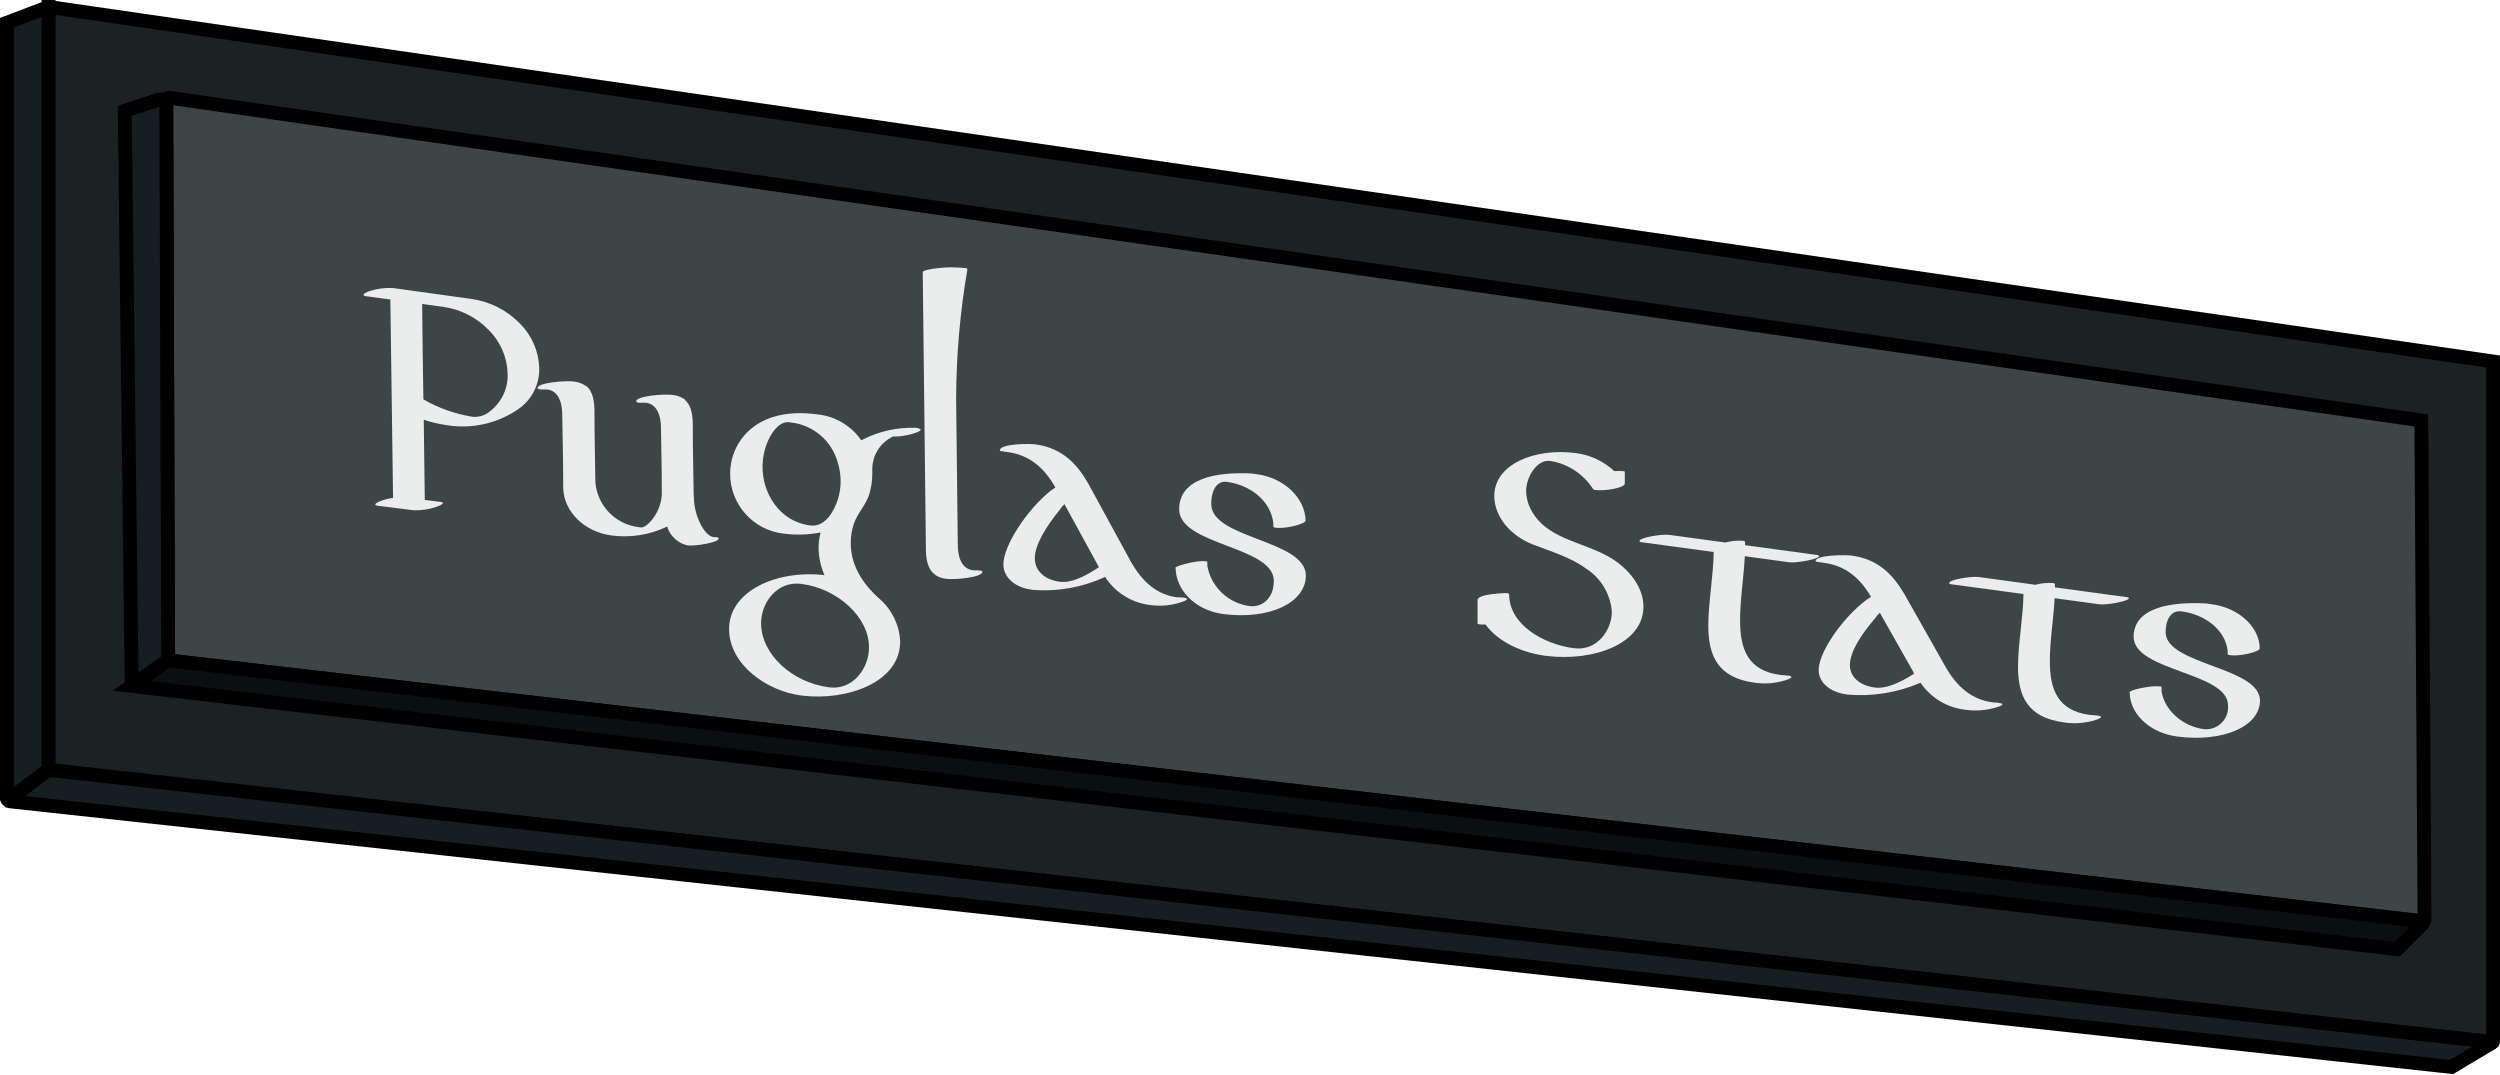
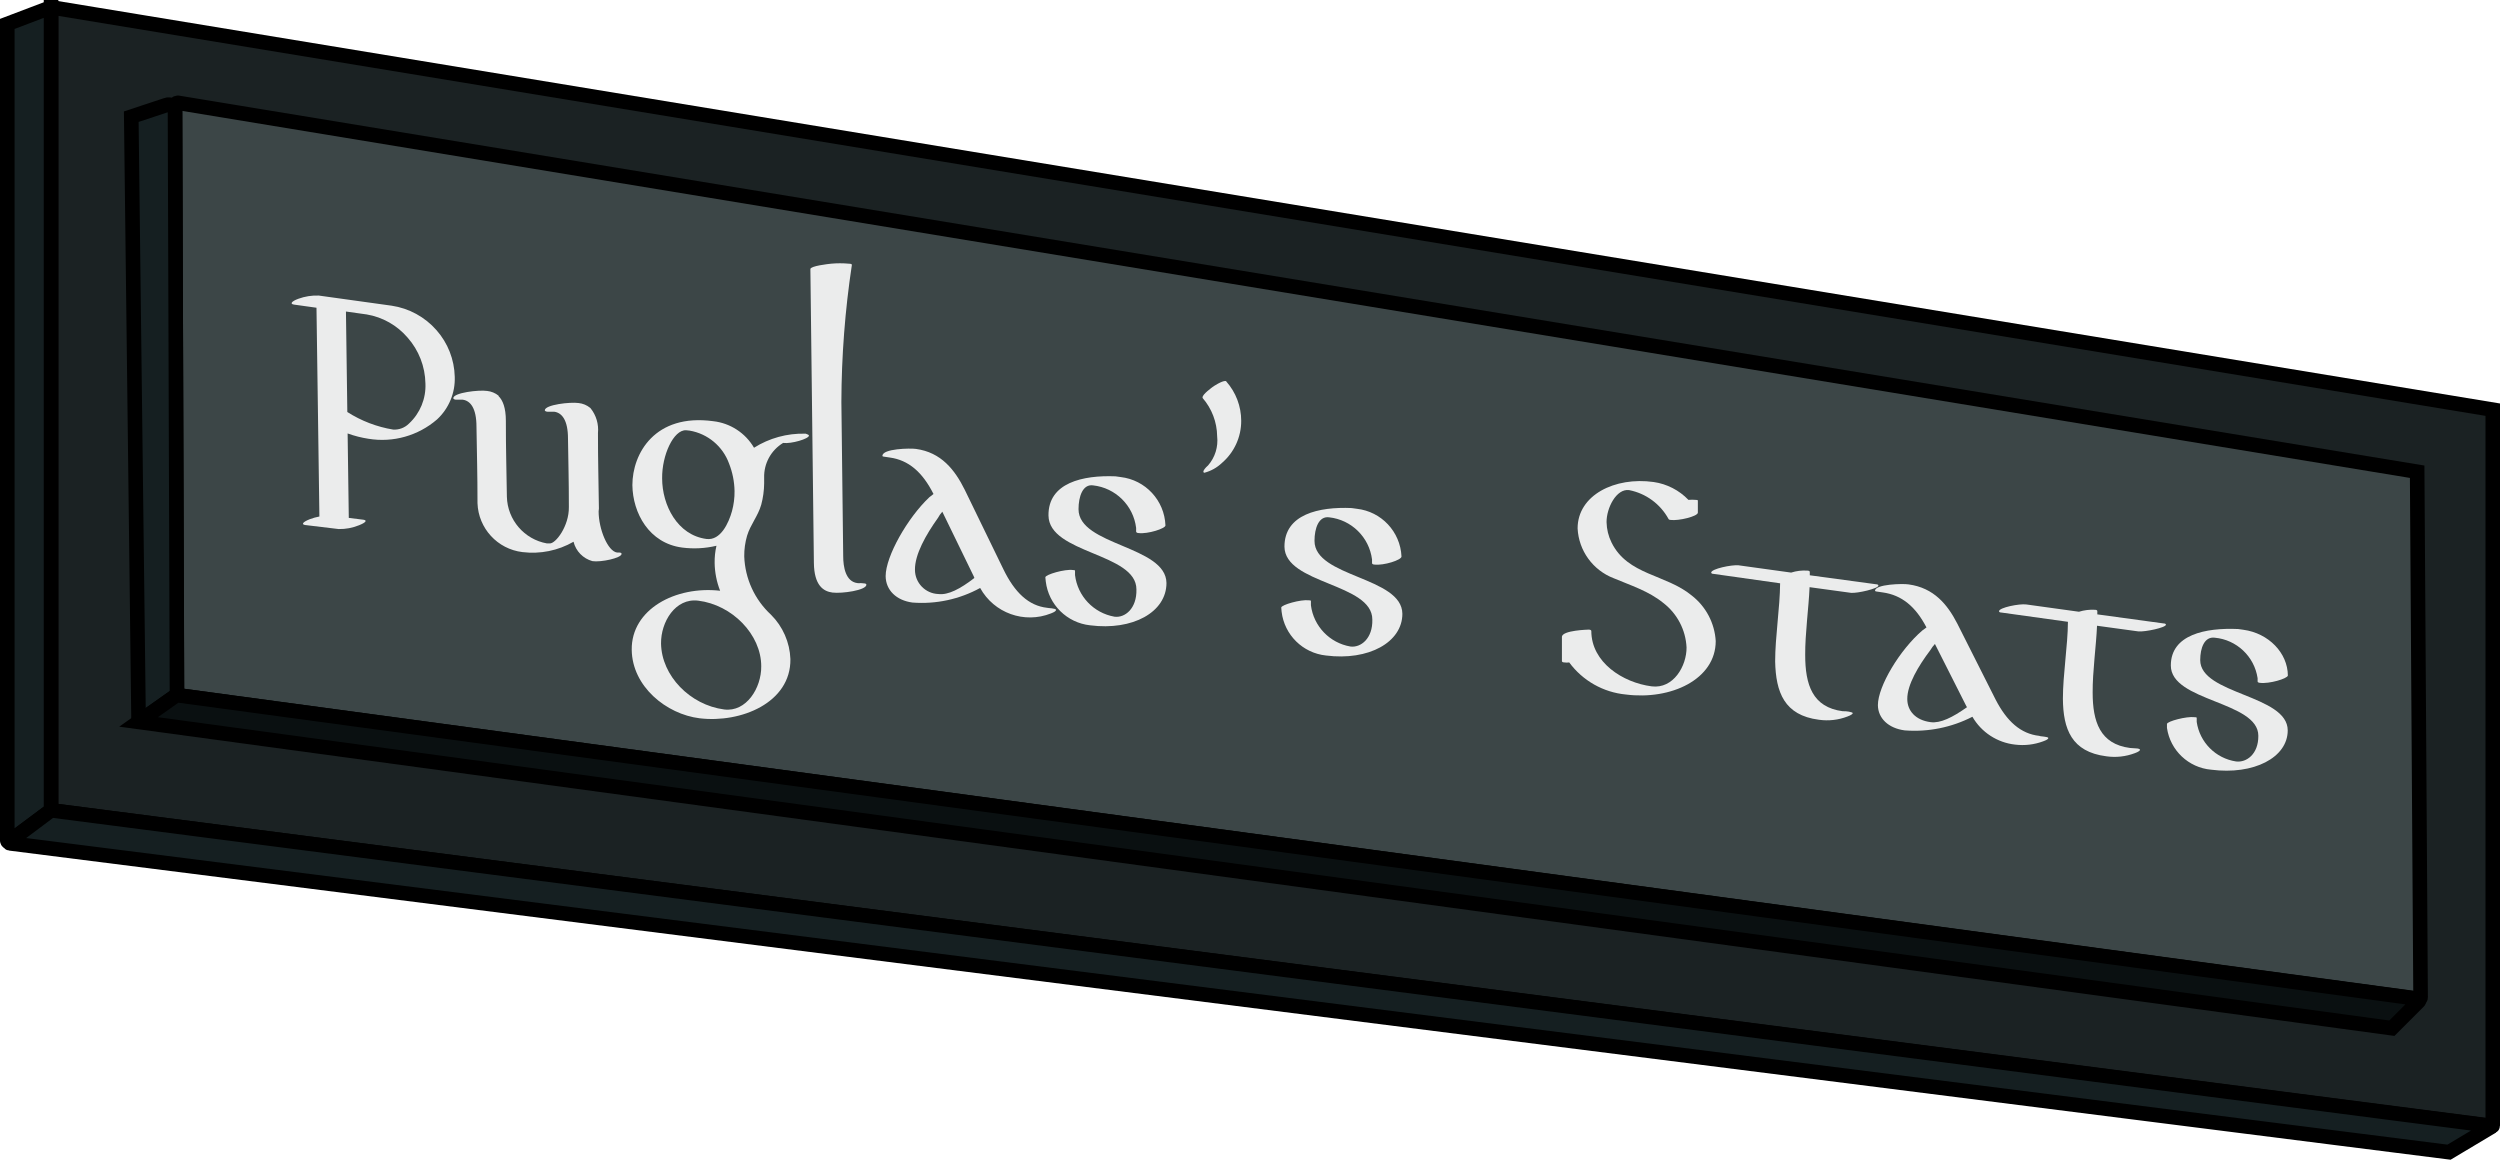
- <svg xmlns="http://www.w3.org/2000/svg" viewBox="0 0 360.83 155.06">
+ <svg xmlns="http://www.w3.org/2000/svg" viewBox="0 0 342.83 159.07">
  <defs>
    <style>.cls-1{fill:#1b2223;}.cls-1,.cls-2,.cls-3,.cls-5{stroke:#000;stroke-miterlimit:10;stroke-width:2px;}.cls-2{fill:#151f21;}.cls-3{fill:#3c4647;}.cls-4{fill:#ebecec;}.cls-5{fill:#0a1011;}</style>
  </defs>
  <g id="Layer_2" data-name="Layer 2">
    <g id="Layer_18" data-name="Layer 18">
-       <path class="cls-1" d="M7,1V111.12l352.73,39.32a.1.1,0,0,0,.11-.1V52.18L7,1Z" />
+       <path class="cls-1" d="M7,1V111.12l334.73,43.32a.1.1,0,0,0,.11-.1V56.18L7,1Z" />
      <path class="cls-2" d="M7,1,1,3.28v112a.15.15,0,0,0,.24.12L7,111.12V1Z" />
-       <path class="cls-2" d="M1.37,115.65,353.84,154l5.74-3.43a.11.11,0,0,0,0-.19L7,111.12,1.3,115.39A.14.14,0,0,0,1.37,115.65Z" />
-       <path class="cls-3" d="M24,14.49l.26,80.83L349.69,133a.22.22,0,0,0,.25-.23l-.47-72.08L24.4,14.1A.39.39,0,0,0,24,14.49Z" />
-       <path class="cls-4" d="M75,46.65a9.52,9.52,0,0,1,2.83,6.42,7,7,0,0,1-2.77,5.8,14.15,14.15,0,0,1-10.67,2.48,18.7,18.7,0,0,1-3.23-.77l.15,11.57,2.26.29c.65.08.39.39-.68.74a9,9,0,0,1-3.17.47L54.54,73c-.7-.09-.38-.44.69-.8a9.52,9.52,0,0,1,1.5-.34l-.39-28.63-3.51-.48c-.7-.1-.37-.47.69-.79a9.19,9.19,0,0,1,3.17-.39L68,43.14A12.16,12.16,0,0,1,75,46.65Zm-13.88,11a20.69,20.69,0,0,0,7.13,2.51,3.39,3.39,0,0,0,2.46-.79,6.55,6.55,0,0,0,2.56-5.45,9.27,9.27,0,0,0-2.77-6.33,11.31,11.31,0,0,0-6.34-3.27l-3.23-.45C61,49.37,61,52.13,61.11,57.64Z" />
-       <path class="cls-4" d="M100.16,71.86c0,2.41,1.42,5.49,2.87,5.67l.32,0c.27,0,.38.09.38.19,0,.58-3.26,1.12-4.5,1A4,4,0,0,1,96.29,76a14.18,14.18,0,0,1-8,1.29c-3.93-.51-6.92-3.42-7-6.87,0-4.19-.08-6.28-.14-10.47,0-2.58-1-3.58-2.14-3.74-.33,0-.81,0-1,0s-.43-.11-.43-.2c0-.78,4-1.11,5.26-.94a3.62,3.62,0,0,1,1.78.68l.06,0c.65.58,1.09,1.61,1.12,3.41,0,4.16.08,6.23.13,10.39a7.1,7.1,0,0,0,6.16,6.52l.43.06c.92.07,3-2.32,3-4.93,0-3.74-.07-5.61-.12-9.35,0-2.56-1-3.56-2.14-3.72-.32,0-.81,0-1,0s-.43-.11-.44-.2c0-.78,4-1.1,5.26-.93a3.79,3.79,0,0,1,1.79.67l0,.06c.65.57,1.1,1.6,1.12,3.39,0,4.13.08,6.2.13,10.34Z" />
-       <path class="cls-4" d="M132.9,62c0,.43-2.73,1.11-4,1a5.21,5.21,0,0,0-3,4.72v.76a10.35,10.35,0,0,1-.45,2.91c-.52,1.55-1.69,2.69-2.21,4.2a8.49,8.49,0,0,0-.45,2.82c0,3.11,1.63,5.77,4.13,8a8.69,8.69,0,0,1,3,6.11c.07,6-7.74,8.66-14.15,7.88-5.16-.63-10.47-4.5-10.54-9.52-.07-5.55,6.83-8.67,13.77-7.87a10,10,0,0,1-.85-3.8,8.68,8.68,0,0,1,.29-2.36,16.65,16.65,0,0,1-5.32.17,8.7,8.7,0,0,1-7.74-8.66c0-4.35,3.54-9.78,12.59-8.55a8.77,8.77,0,0,1,6.34,3.74,15.64,15.64,0,0,1,7.89-1.8l.1,0C132.74,61.87,132.9,61.94,132.9,62Zm-7.48,31.4c0-4.35-4.56-8.47-9.78-9.13-3.56-.45-5.83,2.82-5.79,5.75.05,4.44,4.5,8.49,9.78,9.18C123.1,99.69,125.46,96.4,125.42,93.43ZM114.33,61l-.54-.07c-1.93-.12-3.77,3.33-3.73,6.51,0,3.66,2.35,7.81,6.87,8.4,2.21.29,3.47-2.14,4-3.75a8.81,8.81,0,0,0,.4-2.72,9.75,9.75,0,0,0-.85-3.8A7.88,7.88,0,0,0,114.33,61Z" />
-       <path class="cls-4" d="M141.42,82.35c.27,0,.38.1.38.19,0,.76-3.81,1.18-5.26,1s-2.86-1-2.9-4.09q-.22-20.08-.46-40.16c0-.43,2.79-.65,3.22-.68a18.11,18.11,0,0,1,2.75.07c.32,0,.48.07.48.17A112.65,112.65,0,0,0,138,57.53c.1,8.43.15,12.65.24,21.07,0,1.48.37,3.48,2.2,3.71a1.94,1.94,0,0,0,.54,0Z" />
-       <path class="cls-4" d="M171.31,86.45c0,.14-.27.29-.81.46a9.72,9.72,0,0,1-4.35.43,9,9,0,0,1-6.65-4.07A20.92,20.92,0,0,1,149,85.13c-2.53-.33-4.16-1.77-4.18-3.67,0-2.71,3.4-7.91,6.87-10.67.11-.08.27-.15.64-.43-1.7-3-3.87-4.69-6.84-5.1-1.07-.14-1.18-.16-1.18-.25,0-1,4.34-1,5.21-.86,3.93.54,6.05,3,7.59,5.71,2.39,4.39,3.59,6.58,6,11,1.76,3.2,3.93,5,6.84,5.36C170,86.19,171.3,86.21,171.31,86.45Zm-12.8-4.77-4.88-8.92a5.13,5.13,0,0,0-.69.85c-1.86,2.27-3.61,5-3.58,7,0,1.66,1.27,3.05,3.64,3.36,1.51.19,3.43-.65,5.62-2.11A.45.45,0,0,1,158.51,81.68Z" />
-       <path class="cls-4" d="M184.16,76.17c-.21,0-.37-.09-.38-.19v-.51c-.41-3.24-3.34-5.46-6.68-5.92-1.62-.22-2.3,1.48-2.28,3.22.05,5,13.61,5.14,13.66,10.29v0c0,3.93-5.26,6.42-11.88,5.57-3.77-.48-6.54-3.05-6.89-6.11,0-.23,0-.34-.06-.57s3-1.11,4.29-.94c.21,0,.32,0,.32.13v.57a7.15,7.15,0,0,0,6.14,5.77c1.61.21,3.48-1,3.45-3.67-.05-5-13.6-5.07-13.66-10.3,0-4.48,5.38-5.43,10.44-5.17l.81.11c3.93.54,6.92,3.42,7,6.7C188.41,75.62,185.56,76.36,184.16,76.17Z" />
-       <path class="cls-4" d="M223.78,66.53c-2-.28-3.53,2.41-3.51,4.36a6,6,0,0,0,.78,2.82c2.51,4.55,8.43,4.47,12.44,7.49,2.28,1.73,3.69,4,3.71,6.32.05,5.29-7,8-14,7.15-3.34-.42-6.85-1.89-8.81-4.55a2.63,2.63,0,0,1-.76,0c-.26,0-.37-.09-.37-.18,0-1.34,0-2,0-3.34,0-.93,4.18-1,4.18-1,.22,0,.38.1.38.19,0,4.35,4.91,7.2,9.38,7.77,3.39.44,5.46-2.74,5.44-5.27A8.11,8.11,0,0,0,229,82.12c-2.27-1.68-5.19-2.54-7.72-3.52-3.29-1.28-5.58-4-5.61-7,0-4.58,5.81-7,11.84-6.2A10.06,10.06,0,0,1,233,68a7,7,0,0,1,1.18,0c.22,0,.33,0,.33.14,0,.66,0,1,0,1.65s-3,1.11-4.24.93c-.17,0-.33-.09-.33-.13A9.08,9.08,0,0,0,223.78,66.53Z" />
-       <path class="cls-4" d="M251.49,78.05c.27,0,.38.1.38.19v.45l10.3,1.4c.27,0,.37.1.37.19,0,.41-3.22,1-4.24.88l-6.47-.88c-.13,2.86-.7,6.39-.68,9.31,0,4.12,1.14,7.22,5.82,7.83.33,0,.67.06,1,.08s.6.12.6.21-.27.29-.81.45a9.91,9.91,0,0,1-4.46.38c-5.38-.7-6.7-3.88-6.74-8.14,0-3.39.75-7.4.78-10.73L237,78.27c-.27,0-.37-.1-.37-.19,0-.5,3.16-1,4.24-.89L249,78.3A8,8,0,0,1,251.49,78.05Z" />
-       <path class="cls-4" d="M289,101.64c0,.14-.27.28-.81.44a10.2,10.2,0,0,1-4.35.38,9.05,9.05,0,0,1-6.65-3.92,21.76,21.76,0,0,1-10.53,1.71c-2.53-.32-4.15-1.71-4.17-3.53,0-2.59,3.44-7.55,6.92-10.16.11-.08.27-.15.64-.41-1.69-2.91-3.85-4.52-6.81-4.92-1.08-.14-1.19-.16-1.19-.25,0-.91,4.35-.91,5.21-.79,3.94.54,6,2.86,7.58,5.51l5.94,10.5c1.74,3.07,3.91,4.79,6.82,5.17C287.66,101.38,289,101.42,289,101.64ZM276.17,97l-4.85-8.56a4.92,4.92,0,0,0-.69.81C268.76,91.41,267,94,267,96c0,1.59,1.26,2.93,3.63,3.24,1.51.19,3.44-.6,5.63-2A.42.42,0,0,1,276.17,97Z" />
-       <path class="cls-4" d="M296.21,84.14c.27,0,.38.1.38.19v.45l10.29,1.4c.27,0,.38.09.38.18,0,.4-3.22,1-4.25.86l-6.46-.88c-.14,2.81-.71,6.27-.69,9.15,0,4,1.12,7.1,5.8,7.7.33,0,.67.06,1,.08s.59.12.6.21-.27.28-.81.44a10,10,0,0,1-4.46.36c-5.39-.69-6.7-3.82-6.73-8,0-3.33.76-7.27.79-10.54l-10.34-1.4c-.27,0-.38-.1-.38-.19,0-.5,3.17-1,4.25-.87l8.19,1.12A8,8,0,0,1,296.21,84.14Z" />
-       <path class="cls-4" d="M321.9,94.57c-.22,0-.38-.1-.38-.18V93.9c-.39-3.08-3.31-5.21-6.65-5.66-1.62-.22-2.31,1.38-2.3,3,0,4.73,13.6,5,13.62,9.86v0c0,3.73-5.29,6.06-11.91,5.21-3.77-.49-6.53-2.94-6.87-5.84,0-.22,0-.33-.06-.54,0-.36,3.07-1,4.3-.87.22,0,.33,0,.33.13v.54c.34,2.63,2.94,5.1,6.11,5.51a3.17,3.17,0,0,0,3.48-3.46c0-4.75-13.59-4.9-13.62-9.86,0-4.24,5.41-5.11,10.47-4.82l.81.11c3.93.53,6.9,3.29,6.92,6.39C326.14,94.07,323.3,94.76,321.9,94.57Z" />
+       <path class="cls-2" d="M1.37,115.65,335.84,158l5.74-3.43a.11.11,0,0,0,0-.19L7,111.12,1.3,115.39A.14.14,0,0,0,1.37,115.65Z" />
+       <path class="cls-3" d="M24,14.49l.26,80.83L331.69,137a.22.22,0,0,0,.25-.23l-.47-72.08L24.4,14.1A.39.39,0,0,0,24,14.49Z" />
+       <path class="cls-4" d="M59.86,45.28a10,10,0,0,1,2.5,6.38,7.59,7.59,0,0,1-2.43,5.86,11.51,11.51,0,0,1-9.4,2.65,15,15,0,0,1-2.86-.73c.07,4.63.1,7,.16,11.58l2,.25c.57.08.34.39-.6.76a7,7,0,0,1-2.79.52L41.87,72c-.61-.08-.33-.43.61-.8a7.39,7.39,0,0,1,1.32-.37q-.19-14.31-.4-28.63l-3.08-.43c-.62-.09-.33-.46.6-.8a7.34,7.34,0,0,1,2.79-.44l10,1.39A10.18,10.18,0,0,1,59.86,45.28ZM47.63,56.5a16.71,16.71,0,0,0,6.29,2.41,2.82,2.82,0,0,0,2.17-.83,7.07,7.07,0,0,0,2.25-5.5,9.76,9.76,0,0,0-2.45-6.29,9.44,9.44,0,0,0-5.6-3.17l-2.85-.4C47.52,48.23,47.56,51,47.63,56.5Z" />
+       <path class="cls-4" d="M82.09,70.12c0,2.42,1.25,5.48,2.53,5.65l.29,0c.24,0,.33.09.33.18,0,.58-2.87,1.18-4,1a3.67,3.67,0,0,1-2.59-2.66,11.25,11.25,0,0,1-7,1.42A7,7,0,0,1,65.48,69c0-4.19-.08-6.29-.14-10.48,0-2.58-.85-3.57-1.89-3.71-.29,0-.72,0-.91,0s-.38-.1-.38-.2c0-.77,3.54-1.17,4.64-1a3,3,0,0,1,1.57.65l0,.06c.57.56,1,1.59,1,3.39,0,4.16.08,6.24.14,10.41A6.67,6.67,0,0,0,75,74.52l.38,0c.8.06,2.67-2.36,2.63-5,0-3.75-.07-5.62-.12-9.37,0-2.57-.85-3.55-1.89-3.69-.29,0-.72,0-.91,0s-.38-.1-.38-.19c0-.78,3.54-1.17,4.64-1a3,3,0,0,1,1.57.65L81,56a4.7,4.7,0,0,1,1,3.38c0,4.14.08,6.22.13,10.36Z" />
+       <path class="cls-4" d="M110.93,59.74c0,.43-2.41,1.15-3.54,1a5.4,5.4,0,0,0-2.6,4.78v.77a11.75,11.75,0,0,1-.4,2.92c-.45,1.57-1.48,2.73-1.94,4.25a9.72,9.72,0,0,0-.39,2.83,11.43,11.43,0,0,0,3.66,8,9.06,9.06,0,0,1,2.67,6.09c.08,6-6.81,8.8-12.45,8.12-4.56-.56-9.25-4.36-9.31-9.39-.07-5.56,6-8.79,12.12-8.1a11,11,0,0,1-.75-3.8,9.63,9.63,0,0,1,.25-2.37,13,13,0,0,1-4.69.25c-4.56-.59-6.79-4.74-6.84-8.56,0-4.35,3.1-9.86,11.09-8.77a7.44,7.44,0,0,1,5.59,3.64,12.55,12.55,0,0,1,7-1.93h.09C110.79,59.57,110.93,59.64,110.93,59.74Zm-6.54,31.63c0-4.37-4-8.43-8.64-9-3.14-.39-5.13,2.92-5.1,5.86.06,4.45,4,8.45,8.65,9.06C102.34,97.68,104.42,94.35,104.39,91.37ZM94.56,59.05,94.08,59c-1.71-.08-3.32,3.41-3.28,6.6,0,3.67,2.09,7.79,6.08,8.31,1.94.25,3.05-2.2,3.5-3.82a10,10,0,0,0,.35-2.74,10.81,10.81,0,0,0-.76-3.8A7,7,0,0,0,94.56,59.05Z" />
+       <path class="cls-4" d="M118.47,80c.24,0,.33.09.34.18,0,.77-3.36,1.24-4.64,1.08s-2.52-1-2.56-4.06l-.48-40.3c0-.43,2.46-.7,2.84-.74a13.05,13.05,0,0,1,2.42,0c.29,0,.43.06.43.16a128.72,128.72,0,0,0-1.44,18.8l.25,21.15c0,1.48.33,3.48,1.94,3.69a1.48,1.48,0,0,0,.47,0Z" />
+       <path class="cls-4" d="M144.82,83.64c0,.14-.23.3-.7.48a7.8,7.8,0,0,1-9.71-3.49,16.65,16.65,0,0,1-9.27,2c-2.23-.29-3.67-1.71-3.69-3.62,0-2.72,3-8,6-10.83.09-.08.23-.16.56-.44-1.51-3-3.42-4.65-6-5-1-.13-1-.14-1-.23,0-1,3.83-1.06,4.59-.95,3.47.47,5.34,2.87,6.7,5.61,2.12,4.37,3.18,6.55,5.3,10.9,1.55,3.19,3.46,5,6,5.28C143.68,83.4,144.82,83.4,144.82,83.64Zm-11.28-4.59c-1.73-3.55-2.6-5.33-4.32-8.88a4.52,4.52,0,0,0-.61.87c-1.64,2.3-3.17,5-3.14,7.1a3.33,3.33,0,0,0,3.21,3.32c1.33.17,3-.7,4.95-2.21A.45.45,0,0,1,133.54,79.05Z" />
+       <path class="cls-4" d="M156.14,73.1c-.19,0-.33-.09-.34-.19v-.52a6.69,6.69,0,0,0-5.9-5.83c-1.42-.2-2,1.52-2,3.27,0,5,12,5,12.06,10.12v0c0,4-4.63,6.55-10.47,5.8a6.87,6.87,0,0,1-6.08-6l-.06-.58c0-.38,2.69-1.16,3.79-1,.18,0,.28,0,.28.13v.56a6.6,6.6,0,0,0,5.42,5.71c1.42.18,3.07-1.11,3-3.75,0-5-12-4.88-12.06-10.13-.05-4.5,4.73-5.55,9.19-5.37l.71.1a6.94,6.94,0,0,1,6.14,6.62C159.88,72.47,157.37,73.26,156.14,73.1Z" />
+       <path class="cls-4" d="M165.16,64.83a.15.15,0,0,1-.14-.16c0-.15.23-.49.65-.85a5.2,5.2,0,0,0,1.24-4,8.15,8.15,0,0,0-2-5.25v-.09c0-.42,1.27-1.32,1.36-1.4s1.32-.89,1.8-.83c.05,0,.09,0,.09.06a8.15,8.15,0,0,1,2.05,5.4,7.58,7.58,0,0,1-2.64,5.77A5.56,5.56,0,0,1,165.16,64.83Z" />
+       <path class="cls-4" d="M188.48,77.42c-.19,0-.33-.09-.33-.19v-.51a6.66,6.66,0,0,0-5.89-5.78c-1.42-.19-2,1.5-2,3.23,0,5,12,4.91,12.05,10v0c0,3.91-4.64,6.47-10.48,5.72a6.85,6.85,0,0,1-6.08-6l-.05-.57c0-.38,2.69-1.14,3.78-1,.19,0,.29,0,.29.13v.56a6.59,6.59,0,0,0,5.42,5.65c1.42.18,3.07-1.1,3-3.7,0-5-12-4.84-12.05-10,0-4.45,4.74-5.48,9.2-5.29l.72.1a6.9,6.9,0,0,1,6.13,6.54C192.22,76.8,189.72,77.58,188.48,77.42Z" />
+       <path class="cls-4" d="M223.41,67.21c-1.76-.24-3.11,2.46-3.1,4.39a6.62,6.62,0,0,0,.69,2.81c2.22,4.48,7.44,4.32,11,7.26a8.54,8.54,0,0,1,3.28,6.24c0,5.26-6.15,8.12-12.32,7.33a10.93,10.93,0,0,1-7.77-4.4,2.1,2.1,0,0,1-.67,0c-.23,0-.33-.09-.33-.18l0-3.32c0-.92,3.69-1,3.69-1,.19,0,.33.08.34.18,0,4.32,4.33,7.09,8.27,7.6,3,.38,4.81-2.81,4.79-5.33a8.19,8.19,0,0,0-3.18-6.1c-2-1.64-4.58-2.45-6.82-3.4a7.73,7.73,0,0,1-4.94-6.83c0-4.56,5.11-7.11,10.43-6.36a8.25,8.25,0,0,1,4.77,2.45,4.92,4.92,0,0,1,1,0c.19,0,.29,0,.29.13V70.3c0,.51-2.65,1.15-3.74,1-.14,0-.28-.09-.28-.13A7.89,7.89,0,0,0,223.41,67.21Z" />
+       <path class="cls-4" d="M247.85,78.25c.23,0,.33.09.33.18v.46l9.08,1.23c.23,0,.33.09.33.18,0,.41-2.84,1.07-3.74,1l-5.7-.78c-.12,2.85-.62,6.38-.6,9.29,0,4.1,1,7.18,5.14,7.72.28,0,.59,0,.85.06s.53.11.53.21-.24.28-.71.45a7.78,7.78,0,0,1-3.93.45c-4.75-.61-5.91-3.77-6-8,0-3.38.66-7.38.68-10.71L235,78.7c-.24,0-.34-.09-.34-.18,0-.51,2.79-1.09,3.74-1l7.22,1A6,6,0,0,1,247.85,78.25Z" />
+       <path class="cls-4" d="M280.89,101.21c0,.13-.23.28-.71.45a8.17,8.17,0,0,1-3.84.45,7.74,7.74,0,0,1-5.86-3.82,17.37,17.37,0,0,1-9.28,1.87c-2.23-.29-3.66-1.65-3.68-3.46,0-2.59,3-7.58,6.09-10.24.1-.08.24-.15.57-.42-1.49-2.87-3.4-4.44-6-4.8-.95-.13-1.05-.14-1.05-.23,0-.91,3.84-1,4.6-.87,3.47.47,5.33,2.76,6.68,5.38l5.24,10.39c1.54,3,3.45,4.72,6,5C279.75,101,280.89,101,280.89,101.21Zm-11.27-4.43-4.28-8.47a4.72,4.72,0,0,0-.62.83c-1.64,2.17-3.19,4.77-3.17,6.72,0,1.59,1.11,2.9,3.2,3.17,1.33.18,3-.64,5-2.06A.46.46,0,0,1,269.62,96.78Z" />
+       <path class="cls-4" d="M287.28,83.62c.23,0,.33.09.33.18v.45l9.07,1.24c.24,0,.34.09.34.17,0,.41-2.84,1-3.75.93l-5.7-.78c-.12,2.81-.62,6.28-.6,9.15,0,4,1,7.07,5.12,7.61l.86.06c.31,0,.52.11.52.2s-.24.29-.71.45a7.85,7.85,0,0,1-3.93.43c-4.75-.61-5.91-3.72-5.94-7.9,0-3.32.67-7.27.69-10.54L274.46,84c-.23,0-.33-.09-.33-.18,0-.5,2.79-1.06,3.74-.93l7.22,1A6.22,6.22,0,0,1,287.28,83.62Z" />
+       <path class="cls-4" d="M309.93,93.64c-.19,0-.34-.09-.34-.18V93a6.55,6.55,0,0,0-5.87-5.55c-1.43-.19-2,1.42-2,3.07,0,4.72,12,4.76,12,9.64v0c0,3.73-4.66,6.14-10.5,5.39a6.72,6.72,0,0,1-6.06-5.73l0-.54c0-.36,2.7-1.08,3.79-.93.19,0,.29,0,.29.12V99a6.42,6.42,0,0,0,5.39,5.42c1.43.18,3.08-1,3.06-3.52,0-4.75-12-4.68-12-9.64,0-4.24,4.76-5.2,9.23-5l.71.1c3.47.47,6.09,3.18,6.11,6.28C313.67,93.07,311.16,93.8,309.93,93.64Z" />
      <path class="cls-2" d="M22.8,14.41,18,16l1,82.56a.23.23,0,0,0,.36.19l4.91-3.46L24,15.24A.87.87,0,0,0,22.8,14.41Z" />
-       <path class="cls-5" d="M19,99,346,137l3.68-3.68a.22.22,0,0,0-.14-.37L24.21,95.32,19,99A0,0,0,0,0,19,99Z" />
+       <path class="cls-5" d="M19,99,328,141l3.68-3.68a.22.22,0,0,0-.14-.37L24.21,95.32,19,99A0,0,0,0,0,19,99Z" />
    </g>
  </g>
</svg>
